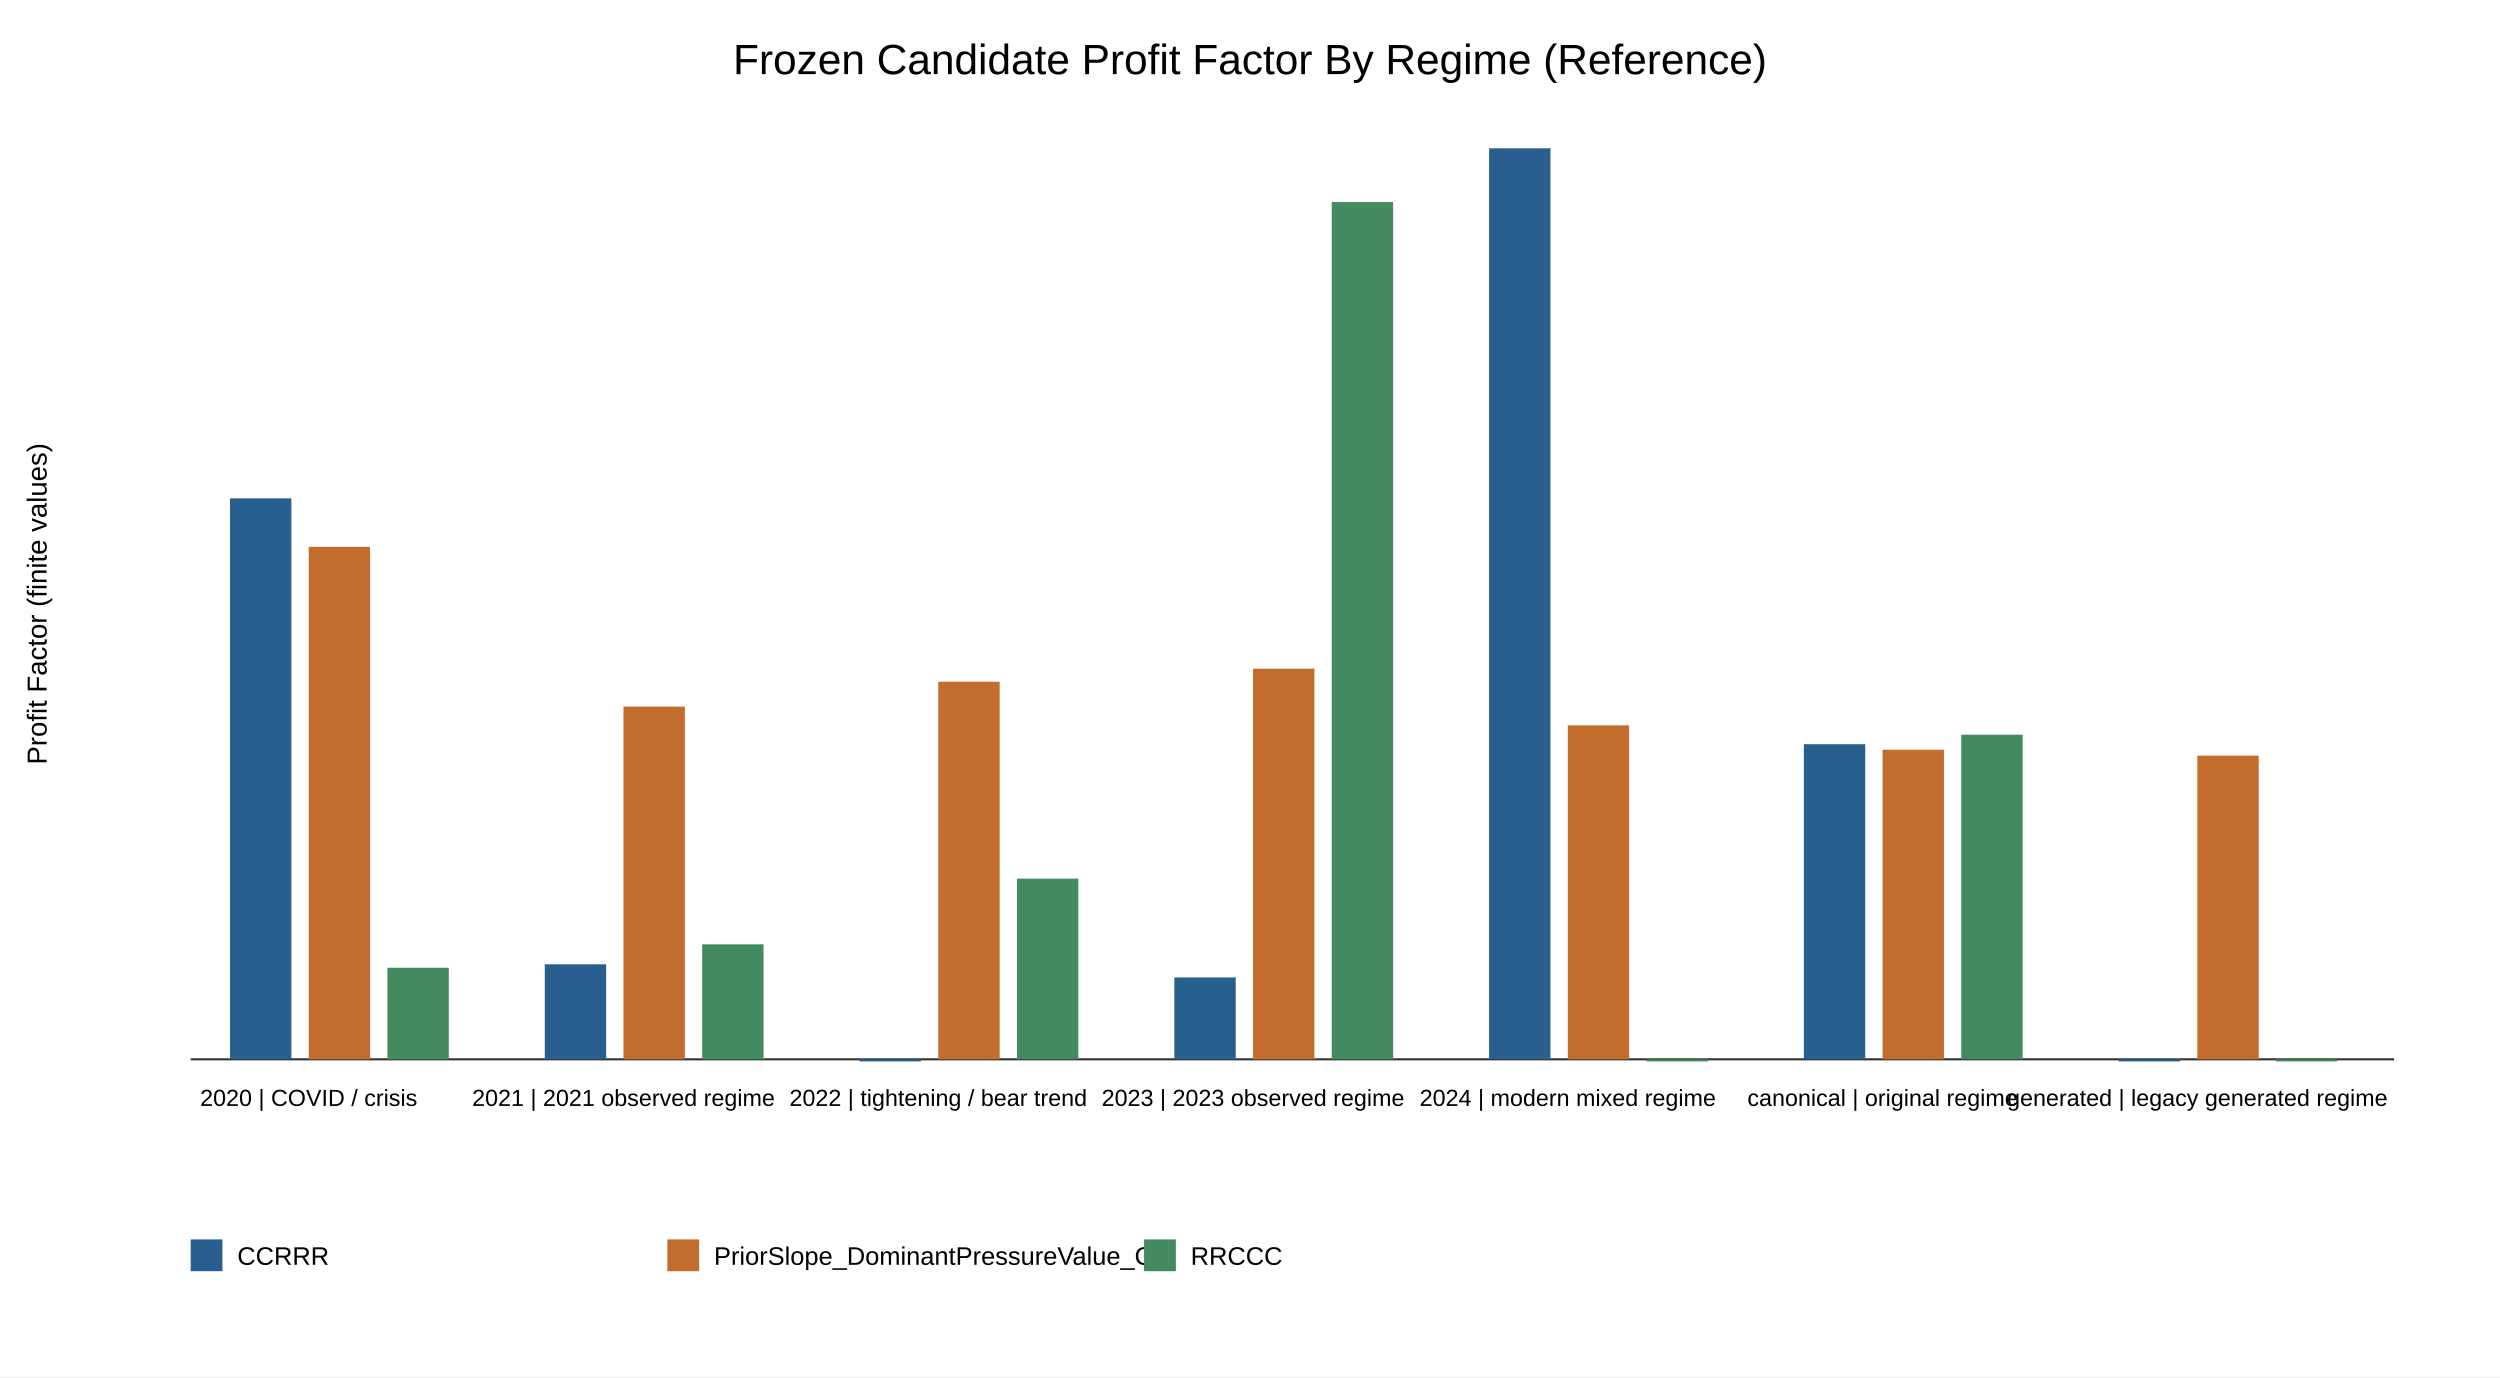
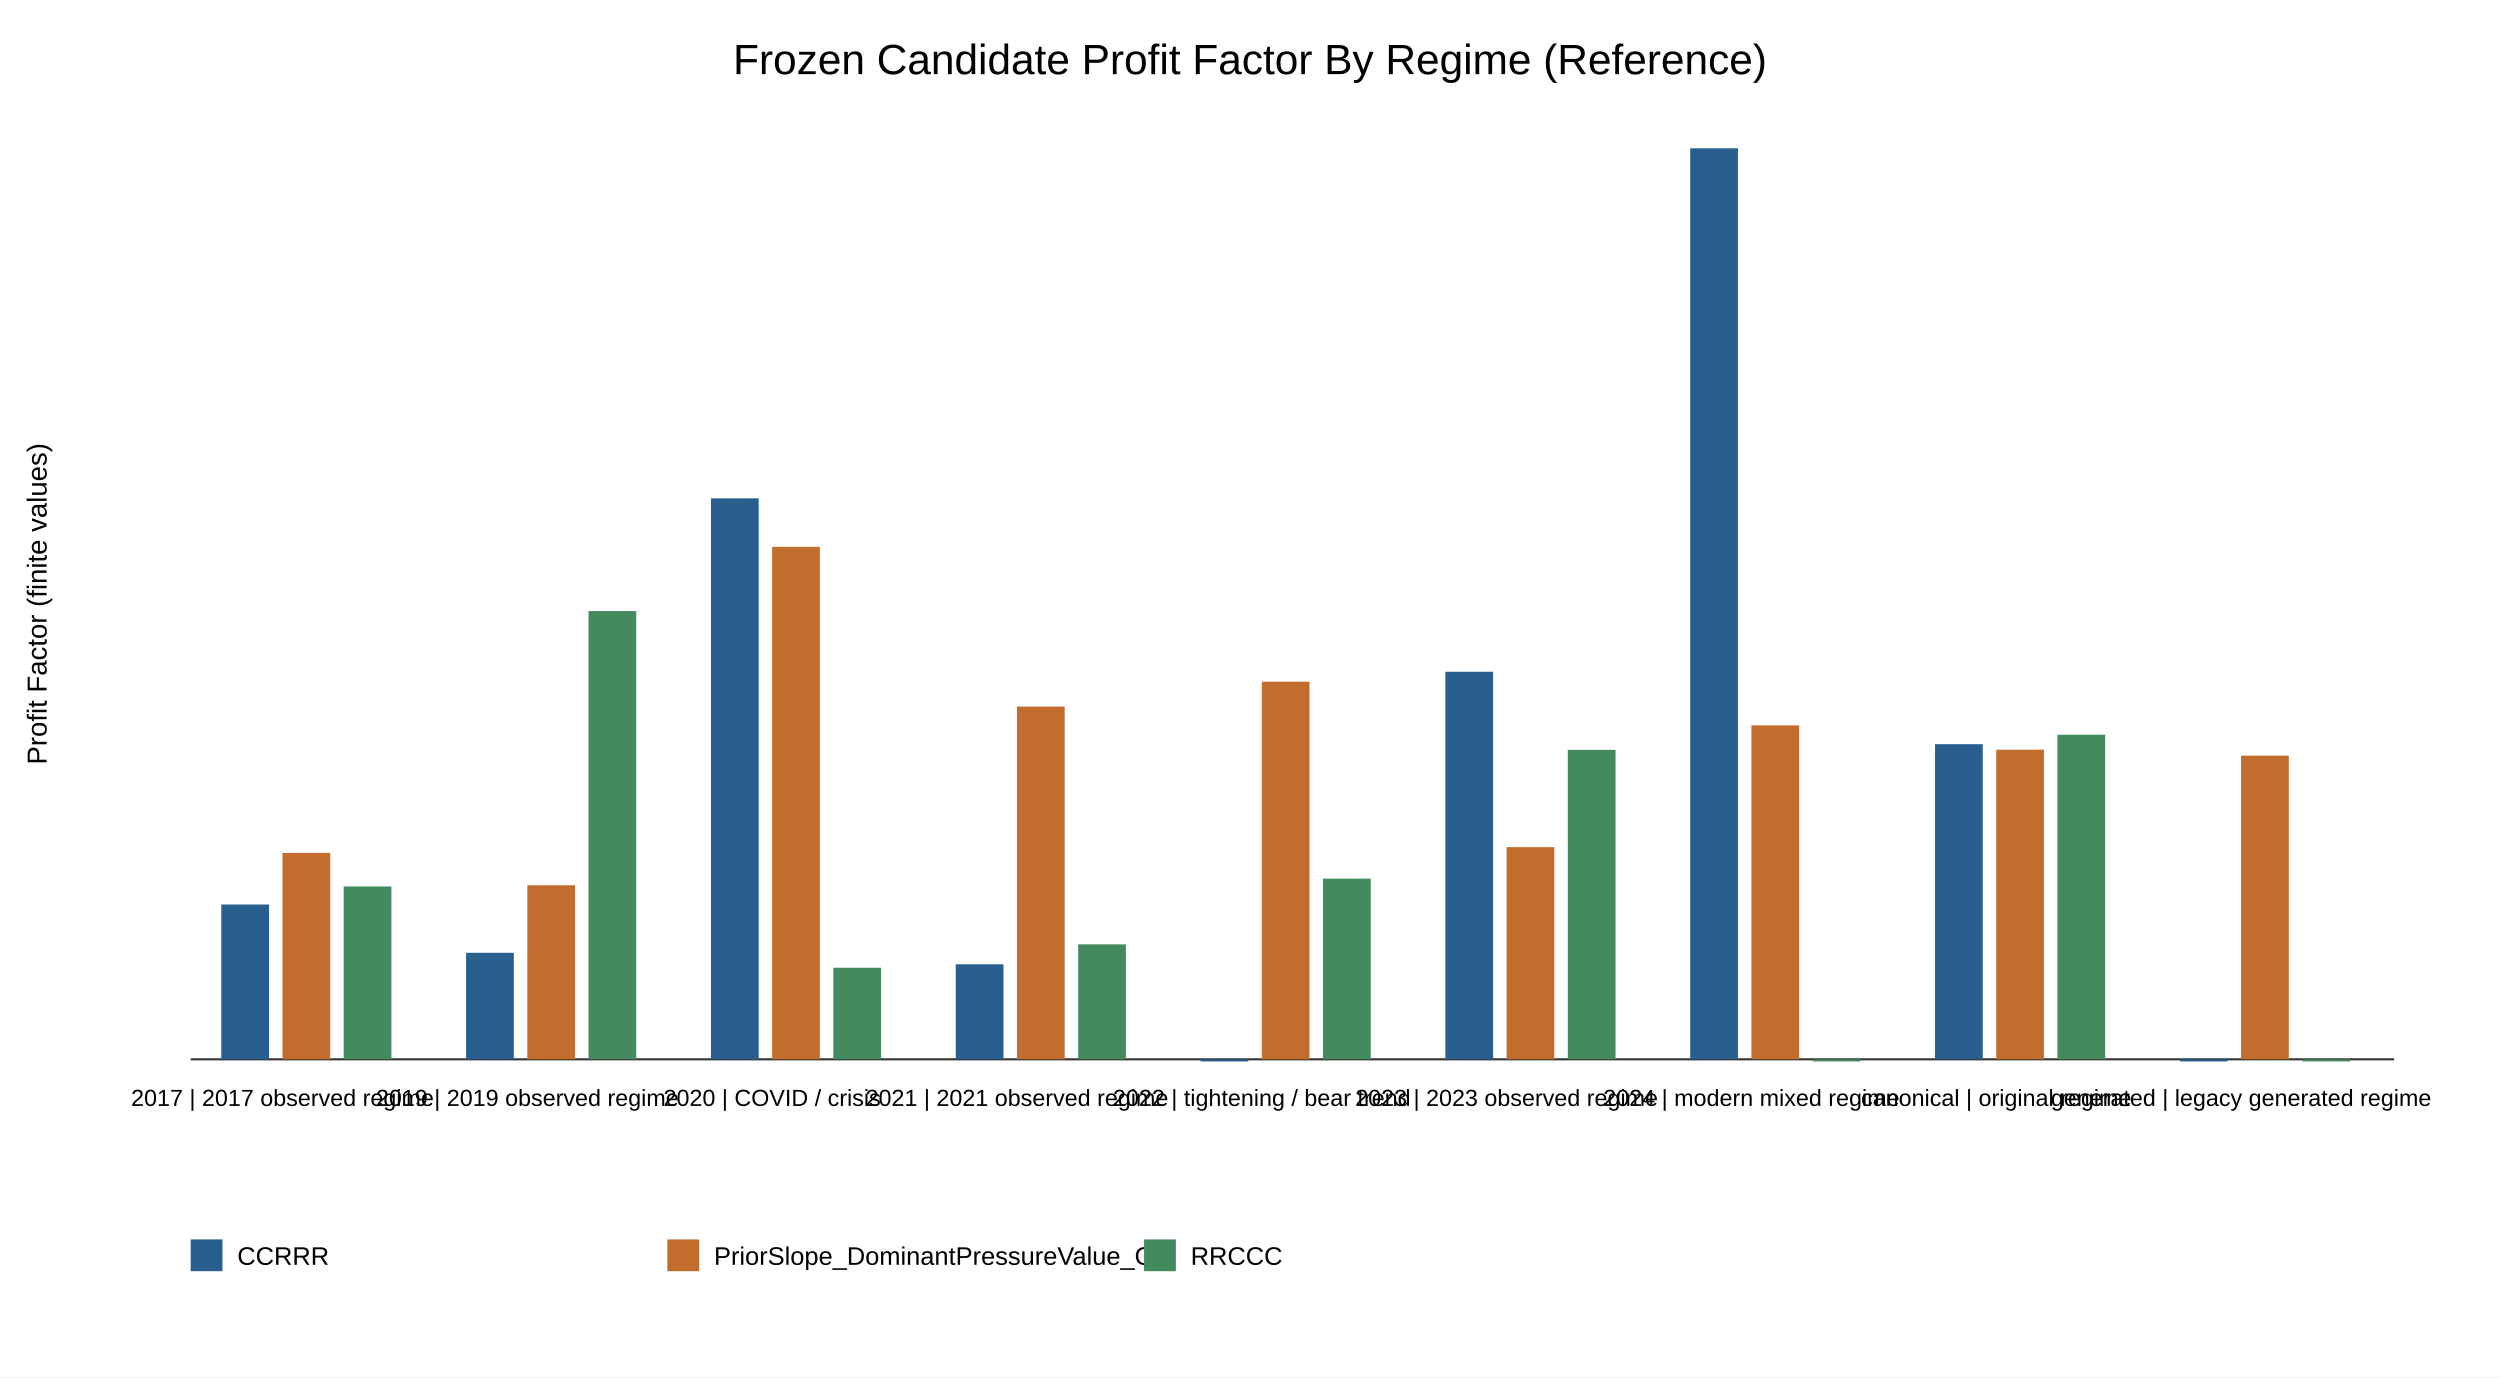
<svg xmlns="http://www.w3.org/2000/svg" width="1180" height="650">
  <rect width="100%" height="100%" fill="white" />
  <text x="590.0" y="35" text-anchor="middle" font-family="Arial" font-size="20">Frozen Candidate Profit Factor By Regime (Reference)</text>
  <text transform="translate(22,285.0) rotate(-90)" text-anchor="middle" font-family="Arial" font-size="13">Profit Factor (finite values)</text>
  <line x1="90" y1="500.00" x2="1130" y2="500.00" stroke="#333" stroke-width="1" />
-   <rect x="108.57" y="235.22" width="28.97" height="264.78" fill="#285f8f" />
-   <rect x="145.71" y="258.11" width="28.97" height="241.89" fill="#c26d2e" />
-   <rect x="182.86" y="456.77" width="28.97" height="43.23" fill="#438a5e" />
-   <text x="145.71" y="522" text-anchor="middle" font-family="Arial" font-size="11">2020 | COVID / crisis</text>
-   <rect x="257.14" y="455.16" width="28.97" height="44.84" fill="#285f8f" />
-   <rect x="294.29" y="333.51" width="28.97" height="166.49" fill="#c26d2e" />
-   <rect x="331.43" y="445.73" width="28.97" height="54.27" fill="#438a5e" />
-   <text x="294.29" y="522" text-anchor="middle" font-family="Arial" font-size="11">2021 | 2021 observed regime</text>
-   <rect x="405.71" y="500.00" width="28.97" height="1.00" fill="#285f8f" />
-   <rect x="442.86" y="321.77" width="28.97" height="178.23" fill="#c26d2e" />
-   <rect x="480.00" y="414.72" width="28.97" height="85.28" fill="#438a5e" />
-   <text x="442.86" y="522" text-anchor="middle" font-family="Arial" font-size="11">2022 | tightening / bear trend</text>
-   <rect x="554.29" y="461.34" width="28.97" height="38.66" fill="#285f8f" />
-   <rect x="591.43" y="315.63" width="28.97" height="184.37" fill="#c26d2e" />
-   <rect x="628.57" y="95.36" width="28.97" height="404.64" fill="#438a5e" />
-   <text x="591.43" y="522" text-anchor="middle" font-family="Arial" font-size="11">2023 | 2023 observed regime</text>
-   <rect x="702.86" y="70.00" width="28.97" height="430.00" fill="#285f8f" />
-   <rect x="740.00" y="342.37" width="28.97" height="157.63" fill="#c26d2e" />
-   <rect x="777.14" y="500.00" width="28.97" height="1.00" fill="#438a5e" />
-   <text x="740.00" y="522" text-anchor="middle" font-family="Arial" font-size="11">2024 | modern mixed regime</text>
-   <rect x="851.43" y="351.26" width="28.97" height="148.74" fill="#285f8f" />
-   <rect x="888.57" y="353.87" width="28.97" height="146.13" fill="#c26d2e" />
-   <rect x="925.71" y="346.79" width="28.97" height="153.21" fill="#438a5e" />
-   <text x="888.57" y="522" text-anchor="middle" font-family="Arial" font-size="11">canonical | original regime</text>
-   <rect x="1000.00" y="500.00" width="28.97" height="1.00" fill="#285f8f" />
-   <rect x="1037.14" y="356.66" width="28.97" height="143.34" fill="#c26d2e" />
-   <rect x="1074.29" y="500.00" width="28.97" height="1.00" fill="#438a5e" />
-   <text x="1037.14" y="522" text-anchor="middle" font-family="Arial" font-size="11">generated | legacy generated regime</text>
+   <rect x="104.44" y="426.93" width="22.53" height="73.07" fill="#285f8f" />
+   <rect x="133.33" y="402.56" width="22.53" height="97.44" fill="#c26d2e" />
+   <rect x="162.22" y="418.41" width="22.53" height="81.59" fill="#438a5e" />
+   <text x="133.33" y="522" text-anchor="middle" font-family="Arial" font-size="11">2017 | 2017 observed regime</text>
+   <rect x="220.00" y="449.72" width="22.53" height="50.28" fill="#285f8f" />
+   <rect x="248.89" y="417.85" width="22.53" height="82.15" fill="#c26d2e" />
+   <rect x="277.78" y="288.41" width="22.53" height="211.59" fill="#438a5e" />
+   <text x="248.89" y="522" text-anchor="middle" font-family="Arial" font-size="11">2019 | 2019 observed regime</text>
+   <rect x="335.56" y="235.22" width="22.53" height="264.78" fill="#285f8f" />
+   <rect x="364.44" y="258.11" width="22.53" height="241.89" fill="#c26d2e" />
+   <rect x="393.33" y="456.77" width="22.53" height="43.23" fill="#438a5e" />
+   <text x="364.44" y="522" text-anchor="middle" font-family="Arial" font-size="11">2020 | COVID / crisis</text>
+   <rect x="451.11" y="455.16" width="22.53" height="44.84" fill="#285f8f" />
+   <rect x="480.00" y="333.51" width="22.53" height="166.49" fill="#c26d2e" />
+   <rect x="508.89" y="445.73" width="22.53" height="54.27" fill="#438a5e" />
+   <text x="480.00" y="522" text-anchor="middle" font-family="Arial" font-size="11">2021 | 2021 observed regime</text>
+   <rect x="566.67" y="500.00" width="22.53" height="1.00" fill="#285f8f" />
+   <rect x="595.56" y="321.77" width="22.53" height="178.23" fill="#c26d2e" />
+   <rect x="624.44" y="414.72" width="22.53" height="85.28" fill="#438a5e" />
+   <text x="595.56" y="522" text-anchor="middle" font-family="Arial" font-size="11">2022 | tightening / bear trend</text>
+   <rect x="682.22" y="317.06" width="22.53" height="182.94" fill="#285f8f" />
+   <rect x="711.11" y="399.84" width="22.53" height="100.16" fill="#c26d2e" />
+   <rect x="740.00" y="353.93" width="22.53" height="146.07" fill="#438a5e" />
+   <text x="711.11" y="522" text-anchor="middle" font-family="Arial" font-size="11">2023 | 2023 observed regime</text>
+   <rect x="797.78" y="70.00" width="22.53" height="430.00" fill="#285f8f" />
+   <rect x="826.67" y="342.37" width="22.53" height="157.63" fill="#c26d2e" />
+   <rect x="855.56" y="500.00" width="22.53" height="1.00" fill="#438a5e" />
+   <text x="826.67" y="522" text-anchor="middle" font-family="Arial" font-size="11">2024 | modern mixed regime</text>
+   <rect x="913.33" y="351.26" width="22.53" height="148.74" fill="#285f8f" />
+   <rect x="942.22" y="353.87" width="22.53" height="146.13" fill="#c26d2e" />
+   <rect x="971.11" y="346.79" width="22.53" height="153.21" fill="#438a5e" />
+   <text x="942.22" y="522" text-anchor="middle" font-family="Arial" font-size="11">canonical | original regime</text>
+   <rect x="1028.89" y="500.00" width="22.53" height="1.00" fill="#285f8f" />
+   <rect x="1057.78" y="356.66" width="22.53" height="143.34" fill="#c26d2e" />
+   <rect x="1086.67" y="500.00" width="22.53" height="1.00" fill="#438a5e" />
+   <text x="1057.78" y="522" text-anchor="middle" font-family="Arial" font-size="11">generated | legacy generated regime</text>
  <rect x="90" y="585" width="15" height="15" fill="#285f8f" />
  <text x="112" y="597" font-family="Arial" font-size="12">CCRRR</text>
  <rect x="315" y="585" width="15" height="15" fill="#c26d2e" />
  <text x="337" y="597" font-family="Arial" font-size="12">PriorSlope_DominantPressureValue_Q3</text>
  <rect x="540" y="585" width="15" height="15" fill="#438a5e" />
  <text x="562" y="597" font-family="Arial" font-size="12">RRCCC</text>
</svg>
